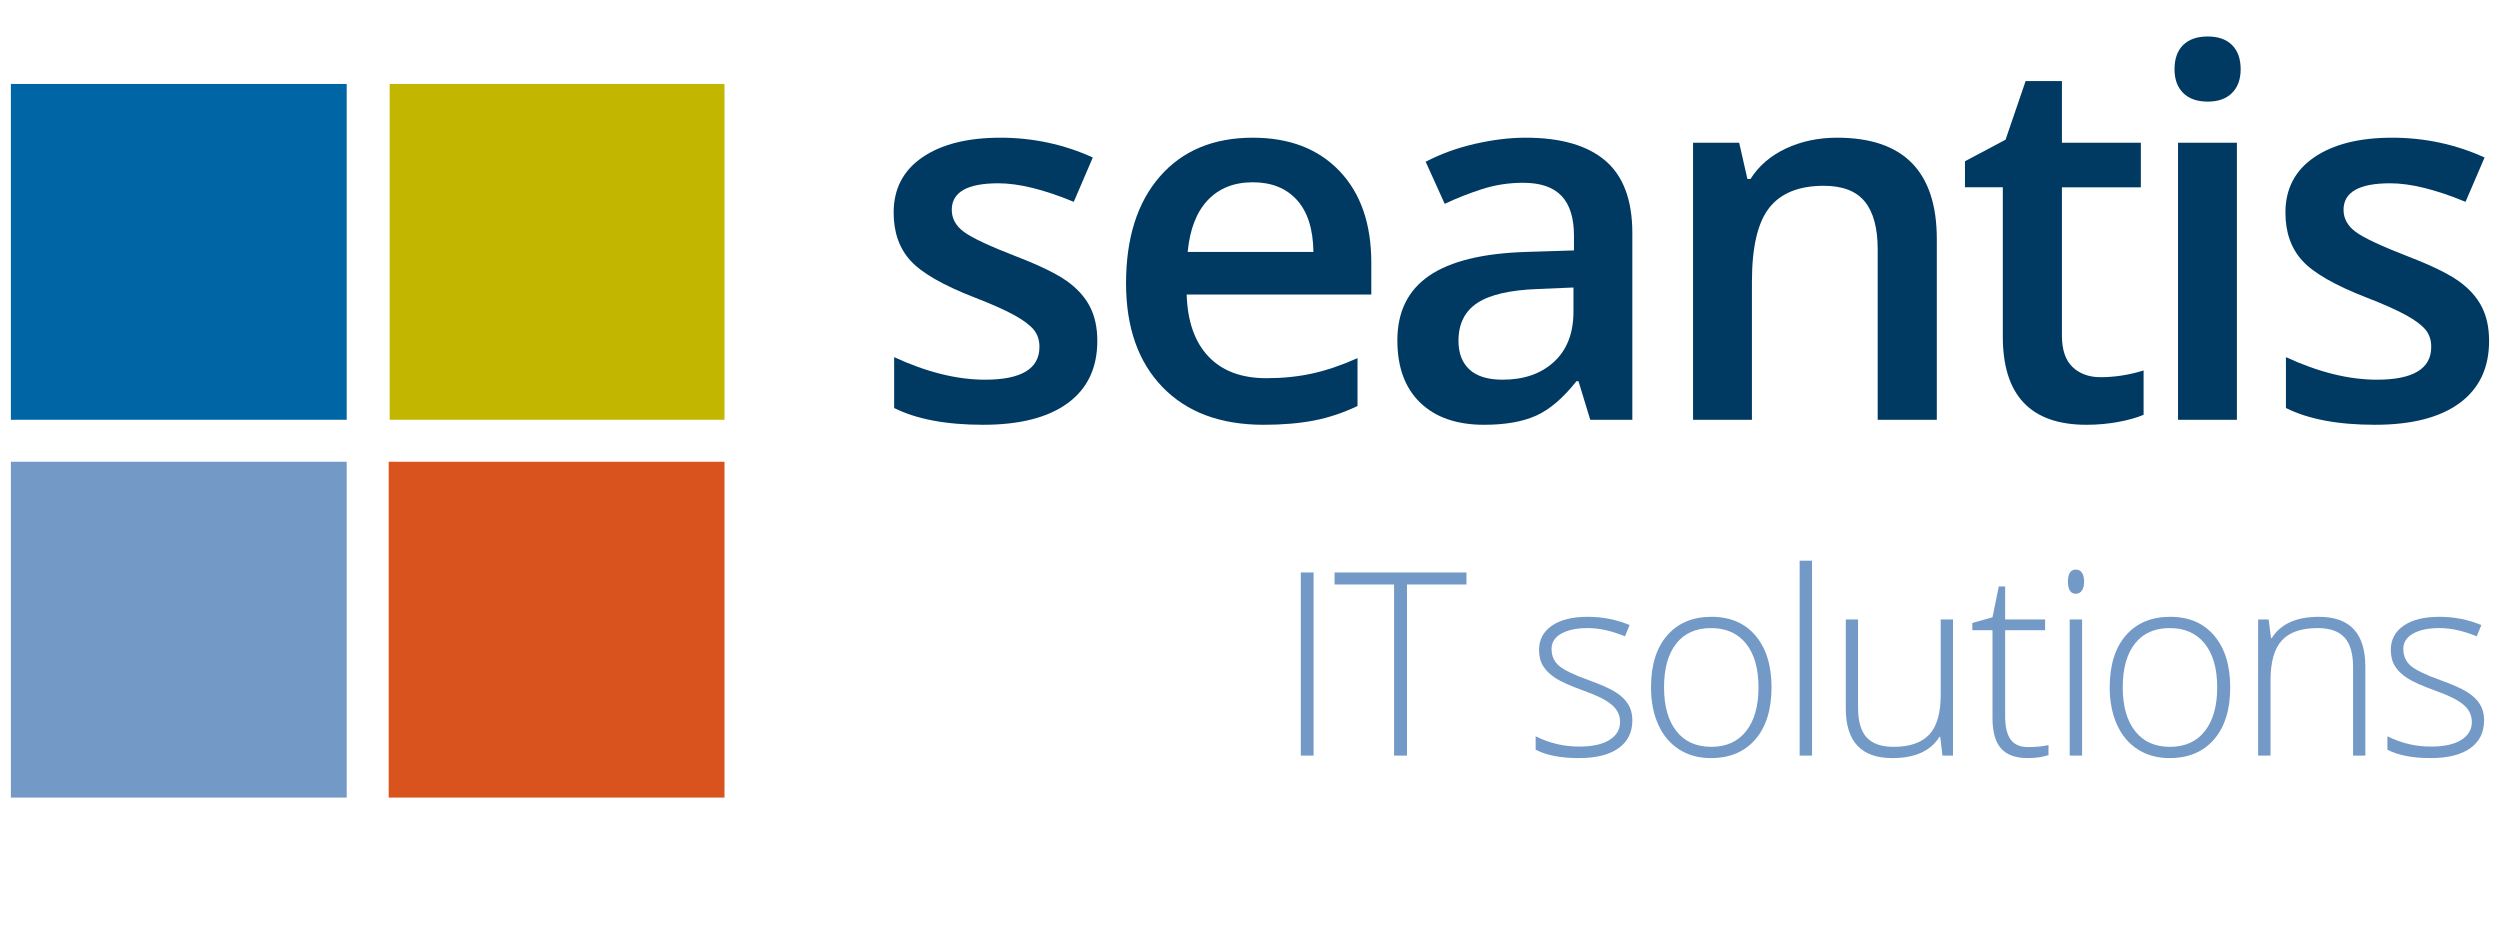
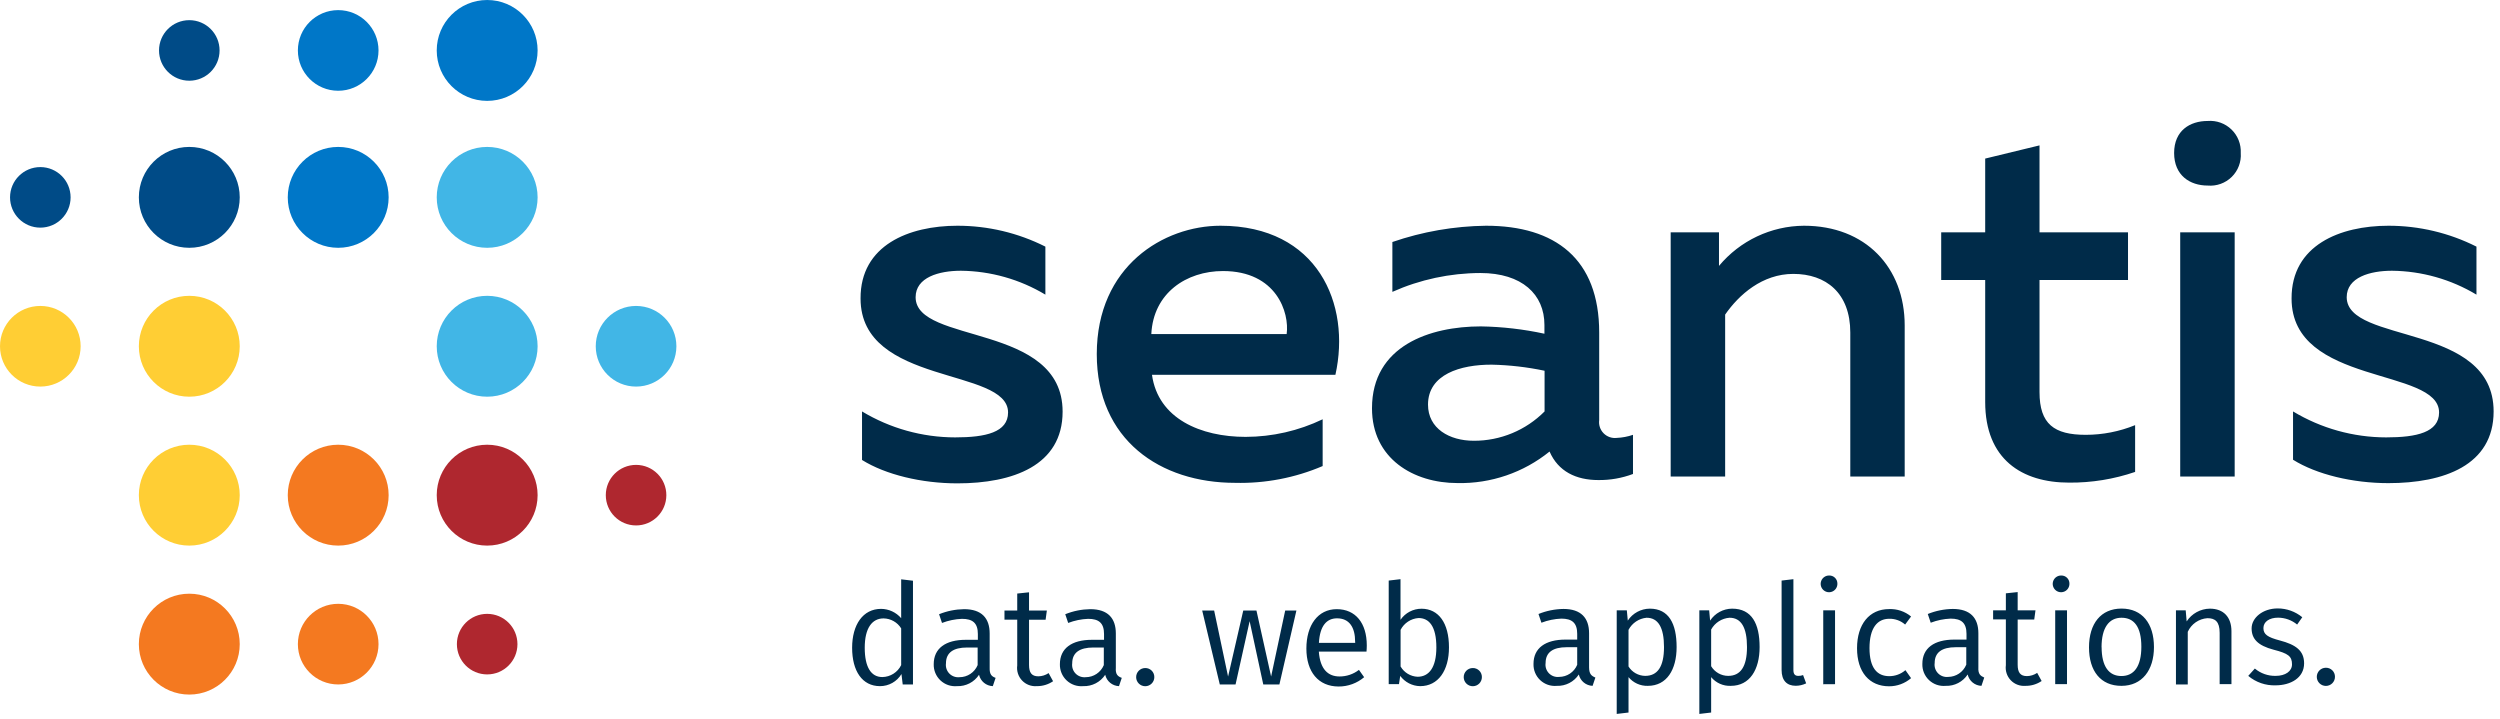
- <svg xmlns="http://www.w3.org/2000/svg" version="1.0" id="Layer_1" x="0px" y="0px" width="536px" height="198.43px" viewBox="0 0 536 198.43" enable-background="new 0 0 536 198.43" xml:space="preserve">
-   <g>
-     <path fill="#003A63" d="M235.264,73.081c0,5.801-2.113,10.25-6.338,13.347c-4.226,3.098-10.277,4.646-18.154,4.646         c-7.914,0-14.27-1.199-19.067-3.599V76.572c6.982,3.223,13.481,4.834,19.497,4.834c7.77,0,11.655-2.345,11.655-7.036         c0-1.504-0.43-2.757-1.289-3.76c-0.859-1.002-2.274-2.041-4.243-3.115c-1.97-1.074-4.709-2.291-8.218-3.652         c-6.84-2.649-11.467-5.299-13.884-7.949c-2.417-2.649-3.625-6.087-3.625-10.312c0-5.084,2.049-9.032,6.15-11.843         c4.1-2.811,9.676-4.216,16.731-4.216c6.982,0,13.589,1.415,19.819,4.243l-4.082,9.507c-6.41-2.649-11.799-3.975-16.167-3.975         c-6.66,0-9.99,1.898-9.99,5.693c0,1.862,0.868,3.438,2.605,4.727c1.736,1.289,5.523,3.062,11.36,5.317         c4.905,1.898,8.468,3.635,10.688,5.21c2.22,1.576,3.867,3.393,4.941,5.452C234.727,67.755,235.264,70.217,235.264,73.081z" />
-     <path fill="#003A63" d="M270.912,91.074c-9.238,0-16.463-2.694-21.673-8.083c-5.21-5.389-7.815-12.81-7.815-22.263         c0-9.703,2.418-17.33,7.252-22.881c4.834-5.55,11.475-8.325,19.926-8.325c7.842,0,14.037,2.382,18.584,7.144         c4.547,4.763,6.822,11.315,6.822,19.658v6.821h-39.586c0.18,5.766,1.736,10.197,4.674,13.293c2.936,3.098,7.07,4.646,12.406,4.646         c3.51,0,6.776-0.331,9.803-0.994c3.025-0.662,6.275-1.763,9.748-3.303v10.259c-3.08,1.469-6.195,2.507-9.346,3.115         S274.957,91.074,270.912,91.074z M268.601,39.082c-4.01,0-7.224,1.271-9.641,3.813c-2.417,2.543-3.859,6.249-4.324,11.118h26.963         c-0.072-4.905-1.254-8.621-3.545-11.145S272.611,39.082,268.601,39.082z" />
-     <path fill="#003A63" d="M340.951,90l-2.525-8.271h-0.43c-2.865,3.617-5.746,6.079-8.646,7.385s-6.625,1.96-11.172,1.96         c-5.837,0-10.393-1.575-13.67-4.727c-3.275-3.15-4.914-7.608-4.914-13.374c0-6.123,2.273-10.742,6.821-13.857         c4.547-3.115,11.476-4.815,20.786-5.103l10.258-0.322v-3.169c0-3.795-0.885-6.633-2.658-8.513c-1.771-1.88-4.521-2.82-8.244-2.82         c-3.045,0-5.963,0.448-8.755,1.343c-2.793,0.896-5.479,1.952-8.057,3.169l-4.082-9.023c3.223-1.683,6.749-2.962,10.581-3.84         c3.831-0.877,7.447-1.316,10.85-1.316c7.555,0,13.258,1.647,17.107,4.941c3.848,3.295,5.773,8.469,5.773,15.522V90H340.951z          M322.152,81.406c4.582,0,8.262-1.28,11.037-3.84c2.775-2.56,4.162-6.15,4.162-10.769v-5.156l-7.627,0.322         c-5.943,0.215-10.268,1.208-12.971,2.981s-4.055,4.485-4.055,8.137c0,2.65,0.787,4.7,2.363,6.15         C316.637,80.681,319,81.406,322.152,81.406z" />
-     <path fill="#003A63" d="M415.253,90h-12.676V53.477c0-4.583-0.922-8.003-2.766-10.259s-4.771-3.384-8.781-3.384         c-5.336,0-9.238,1.576-11.709,4.727c-2.471,3.151-3.707,8.433-3.707,15.845V90h-12.621V30.596h9.883l1.771,7.788h0.645         c1.791-2.828,4.332-5.013,7.627-6.553c3.295-1.539,6.947-2.31,10.957-2.31c14.252,0,21.377,7.251,21.377,21.753V90z" />
-     <path fill="#003A63" d="M450.349,80.869c3.078,0,6.158-0.483,9.238-1.45v9.507c-1.396,0.609-3.195,1.119-5.398,1.531         c-2.201,0.411-4.484,0.618-6.848,0.618c-11.961,0-17.939-6.302-17.939-18.906V40.156h-8.111V34.57l8.701-4.619l4.297-12.568h7.789         v13.213h16.918v9.561h-16.918v31.797c0,3.044,0.76,5.291,2.283,6.741C445.882,80.144,447.878,80.869,450.349,80.869z" />
-     <path fill="#003A63" d="M466.216,14.858c0-2.256,0.617-3.992,1.854-5.21c1.234-1.217,2.998-1.826,5.291-1.826         c2.219,0,3.947,0.609,5.182,1.826c1.236,1.218,1.854,2.954,1.854,5.21c0,2.148-0.617,3.84-1.854,5.076         c-1.234,1.235-2.963,1.853-5.182,1.853c-2.293,0-4.057-0.618-5.291-1.853C466.833,18.699,466.216,17.007,466.216,14.858z          M479.591,90h-12.623V30.596h12.623V90z" />
-     <path fill="#003A63" d="M533.662,73.081c0,5.801-2.113,10.25-6.338,13.347c-4.225,3.098-10.277,4.646-18.154,4.646         c-7.914,0-14.27-1.199-19.066-3.599V76.572c6.982,3.223,13.48,4.834,19.496,4.834c7.77,0,11.656-2.345,11.656-7.036         c0-1.504-0.43-2.757-1.289-3.76c-0.859-1.002-2.275-2.041-4.244-3.115s-4.709-2.291-8.217-3.652         c-6.84-2.649-11.467-5.299-13.885-7.949c-2.416-2.649-3.625-6.087-3.625-10.312c0-5.084,2.049-9.032,6.15-11.843         c4.1-2.811,9.676-4.216,16.73-4.216c6.982,0,13.588,1.415,19.818,4.243l-4.082,9.507c-6.41-2.649-11.799-3.975-16.166-3.975         c-6.66,0-9.99,1.898-9.99,5.693c0,1.862,0.867,3.438,2.605,4.727c1.736,1.289,5.521,3.062,11.359,5.317         c4.904,1.898,8.467,3.635,10.688,5.21c2.221,1.576,3.867,3.393,4.941,5.452C533.125,67.755,533.662,70.217,533.662,73.081z" />
-   </g>
-   <rect x="2.333" y="18" fill="#0065A4" width="72" height="72" />
-   <rect x="83.333" y="99" fill="#D9531E" width="72" height="72" />
-   <rect x="83.546" y="18" fill="#C3B600" width="71.788" height="72" />
-   <rect x="2.333" y="99" fill="#7399C6" width="72" height="72" />
-   <g>
-     <path fill="#7399C6" d="M278.892,162v-39.263h2.74V162H278.892z" />
-     <path fill="#7399C6" d="M301.657,162h-2.766v-36.685h-12.757v-2.578h28.278v2.578h-12.756V162z" />
-     <path fill="#7399C6" d="M349.977,154.4c0,2.613-0.994,4.623-2.98,6.028c-1.988,1.405-4.808,2.108-8.46,2.108         c-3.903,0-7-0.6-9.292-1.799v-2.874c2.937,1.468,6.033,2.202,9.292,2.202c2.883,0,5.071-0.479,6.566-1.437         c1.494-0.958,2.242-2.233,2.242-3.827c0-1.468-0.596-2.703-1.786-3.706s-3.146-1.987-5.867-2.954         c-2.919-1.057-4.969-1.965-6.15-2.726s-2.072-1.62-2.672-2.578c-0.601-0.958-0.9-2.126-0.9-3.505c0-2.184,0.918-3.912,2.753-5.184         c1.835-1.271,4.4-1.906,7.694-1.906c3.151,0,6.141,0.591,8.97,1.772l-0.993,2.417c-2.865-1.182-5.523-1.772-7.977-1.772         c-2.381,0-4.27,0.394-5.666,1.182s-2.096,1.88-2.096,3.276c0,1.521,0.542,2.739,1.625,3.652s3.2,1.934,6.352,3.062         c2.632,0.949,4.548,1.804,5.747,2.564s2.099,1.625,2.699,2.592C349.677,151.956,349.977,153.094,349.977,154.4z" />
-     <path fill="#7399C6" d="M379.814,147.363c0,4.764-1.155,8.482-3.465,11.159s-5.496,4.015-9.561,4.015         c-2.561,0-4.816-0.617-6.768-1.854c-1.951-1.234-3.446-3.008-4.484-5.316c-1.039-2.311-1.559-4.978-1.559-8.004         c0-4.762,1.155-8.473,3.465-11.131c2.31-2.659,5.479-3.988,9.507-3.988c4.011,0,7.157,1.348,9.439,4.042         C378.672,138.98,379.814,142.674,379.814,147.363z M356.771,147.363c0,4.012,0.882,7.14,2.646,9.387         c1.764,2.246,4.257,3.37,7.479,3.37s5.716-1.124,7.479-3.37c1.763-2.247,2.646-5.375,2.646-9.387c0-4.027-0.892-7.152-2.673-9.372         s-4.283-3.33-7.506-3.33s-5.707,1.105-7.452,3.316C357.644,140.189,356.771,143.318,356.771,147.363z" />
-     <path fill="#7399C6" d="M388.504,162h-2.659v-41.787h2.659V162z" />
-     <path fill="#7399C6" d="M398.367,132.809v18.906c0,2.936,0.617,5.07,1.854,6.404c1.234,1.334,3.15,2.001,5.746,2.001         c3.474,0,6.029-0.877,7.668-2.632c1.638-1.754,2.457-4.609,2.457-8.566v-16.113h2.632V162h-2.256l-0.483-4.028h-0.161         c-1.897,3.044-5.272,4.565-10.124,4.565c-6.643,0-9.964-3.554-9.964-10.662v-19.066H398.367z" />
-     <path fill="#7399C6" d="M434.793,160.174c1.683,0,3.15-0.143,4.404-0.43v2.148c-1.289,0.43-2.775,0.645-4.459,0.645         c-2.578,0-4.48-0.689-5.706-2.068c-1.227-1.378-1.84-3.545-1.84-6.498v-18.854h-4.323v-1.557l4.323-1.209l1.343-6.606h1.369v7.063         h8.567v2.309h-8.567v18.477c0,2.238,0.395,3.895,1.182,4.969C431.875,159.637,433.11,160.174,434.793,160.174z" />
-     <path fill="#7399C6" d="M443.367,124.697c0-1.719,0.564-2.578,1.691-2.578c0.556,0,0.989,0.225,1.303,0.672         s0.471,1.084,0.471,1.906c0,0.807-0.157,1.441-0.471,1.907s-0.747,0.698-1.303,0.698         C443.931,127.303,443.367,126.435,443.367,124.697z M446.402,162h-2.659v-29.191h2.659V162z" />
-     <path fill="#7399C6" d="M478.159,147.363c0,4.764-1.155,8.482-3.465,11.159s-5.496,4.015-9.561,4.015         c-2.561,0-4.816-0.617-6.768-1.854c-1.951-1.234-3.446-3.008-4.484-5.316c-1.039-2.311-1.559-4.978-1.559-8.004         c0-4.762,1.155-8.473,3.465-11.131c2.31-2.659,5.479-3.988,9.507-3.988c4.011,0,7.157,1.348,9.439,4.042         C477.017,138.98,478.159,142.674,478.159,147.363z M455.116,147.363c0,4.012,0.882,7.14,2.646,9.387         c1.764,2.246,4.257,3.37,7.479,3.37s5.716-1.124,7.479-3.37c1.763-2.247,2.646-5.375,2.646-9.387c0-4.027-0.892-7.152-2.673-9.372         s-4.283-3.33-7.506-3.33s-5.707,1.105-7.452,3.316C455.989,140.189,455.116,143.318,455.116,147.363z" />
-     <path fill="#7399C6" d="M504.498,162v-18.934c0-2.936-0.617-5.07-1.854-6.404c-1.234-1.334-3.15-2.001-5.746-2.001         c-3.492,0-6.048,0.882-7.668,2.646s-2.43,4.623-2.43,8.58V162h-2.659v-29.191h2.256l0.511,4.001h0.16         c1.898-3.044,5.273-4.565,10.125-4.565c6.624,0,9.937,3.555,9.937,10.662V162H504.498z" />
-     <path fill="#7399C6" d="M532.593,154.4c0,2.613-0.994,4.623-2.98,6.028c-1.988,1.405-4.808,2.108-8.46,2.108         c-3.903,0-7-0.6-9.292-1.799v-2.874c2.937,1.468,6.033,2.202,9.292,2.202c2.883,0,5.071-0.479,6.566-1.437         c1.494-0.958,2.242-2.233,2.242-3.827c0-1.468-0.596-2.703-1.786-3.706s-3.146-1.987-5.867-2.954         c-2.919-1.057-4.969-1.965-6.15-2.726s-2.072-1.62-2.672-2.578c-0.601-0.958-0.9-2.126-0.9-3.505c0-2.184,0.918-3.912,2.753-5.184         c1.835-1.271,4.4-1.906,7.694-1.906c3.151,0,6.141,0.591,8.97,1.772l-0.993,2.417c-2.865-1.182-5.523-1.772-7.977-1.772         c-2.381,0-4.27,0.394-5.666,1.182s-2.096,1.88-2.096,3.276c0,1.521,0.542,2.739,1.625,3.652s3.2,1.934,6.352,3.062         c2.632,0.949,4.548,1.804,5.747,2.564s2.099,1.625,2.699,2.592C532.293,151.956,532.593,153.094,532.593,154.4z" />
+ <svg xmlns="http://www.w3.org/2000/svg" width="341" height="98" viewBox="0 0 341 98">
+   <g fill="none">
+     <circle cx="25.82" cy="26.92" r="6.88" fill="#004B87" />
+     <circle cx="46.13" cy="26.92" r="6.88" fill="#0077C8" />
+     <circle cx="66.45" cy="26.92" r="6.88" fill="#41B6E6" />
+     <circle cx="25.82" cy="47.23" r="6.88" fill="#FFCE34" />
+     <circle cx="66.45" cy="47.23" r="6.88" fill="#41B6E6" />
+     <circle cx="25.82" cy="6.88" r="4.13" fill="#004B87" />
+     <circle cx="46.13" cy="6.88" r="5.5" fill="#0077C8" />
+     <circle cx="66.45" cy="6.88" r="6.88" fill="#0077C8" />
+     <circle cx="25.82" cy="67.54" r="6.88" fill="#FFCE34" />
+     <circle cx="46.13" cy="67.54" r="6.88" fill="#F47920" />
+     <circle cx="66.45" cy="67.54" r="6.88" fill="#AF272F" />
+     <circle cx="66.45" cy="87.86" r="4.13" fill="#AF272F" />
+     <circle cx="46.13" cy="87.86" r="5.5" fill="#F47920" />
+     <circle cx="25.82" cy="87.86" r="6.88" fill="#F47920" />
+     <circle cx="86.76" cy="67.54" r="4.13" fill="#AF272F" />
+     <circle cx="86.76" cy="47.23" r="5.5" fill="#41B6E6" />
+     <circle cx="5.5" cy="26.92" r="4.13" fill="#004B87" />
+     <circle cx="5.5" cy="47.23" r="5.5" fill="#FFCE34" />
+     <g fill="#002B49" transform="translate(116 78)">
+       <path d="M8.53 15.36L7.13 15.36 6.96 13.94C6.343 14.968 5.229 15.595 4.03 15.59 1.6 15.59.23 13.52.23 10.36.23 7.2 1.71 5.05 4.18 5.05 5.234 5.058 6.233 5.521 6.92 6.32L6.92 1.02 8.53 1.21 8.53 15.36zM6.92 12.71L6.92 7.71C6.403 6.878 5.499 6.366 4.52 6.35 2.95 6.35 1.95 7.67 1.95 10.35 1.95 13.03 2.83 14.35 4.35 14.35 5.445 14.334 6.438 13.704 6.92 12.72L6.92 12.71zM19.8 14.46L19.42 15.59C18.515 15.559 17.743 14.923 17.54 14.04 16.88 15.046 15.742 15.633 14.54 15.59 13.707 15.665 12.883 15.379 12.275 14.806 11.667 14.232 11.334 13.425 11.36 12.59 11.36 10.44 12.97 9.27 15.73 9.27L17.38 9.27 17.38 8.48C17.38 6.98 16.67 6.41 15.21 6.41 14.279 6.446 13.36 6.635 12.49 6.97L12.09 5.78C13.174 5.34 14.33 5.107 15.5 5.09 17.9 5.09 18.99 6.32 18.99 8.41L18.99 13.09C18.96 13.98 19.26 14.27 19.8 14.46zM17.35 12.72L17.35 10.32 15.91 10.32C14.03 10.32 13.03 11.03 13.03 12.47 12.96 12.982 13.128 13.497 13.487 13.868 13.847 14.239 14.356 14.424 14.87 14.37 15.954 14.372 16.933 13.721 17.35 12.72zM25.41 15.59C24.659 15.648 23.922 15.364 23.406 14.816 22.889 14.268 22.648 13.516 22.75 12.77L22.75 6.52 21.01 6.52 21.01 5.28 22.75 5.28 22.75 2.96 24.36 2.79 24.36 5.28 26.79 5.28 26.62 6.53 24.36 6.53 24.36 12.7C24.36 13.75 24.72 14.25 25.63 14.25 26.13 14.244 26.617 14.091 27.03 13.81L27.64 14.92C26.983 15.368 26.205 15.602 25.41 15.59L25.41 15.59zM37.01 14.46L36.63 15.59C35.725 15.559 34.953 14.923 34.75 14.04 34.09 15.046 32.952 15.633 31.75 15.59 30.917 15.665 30.093 15.379 29.485 14.806 28.877 14.232 28.544 13.425 28.57 12.59 28.57 10.44 30.18 9.27 32.94 9.27L34.59 9.27 34.59 8.48C34.59 6.98 33.88 6.41 32.42 6.41 31.489 6.446 30.57 6.635 29.7 6.97L29.3 5.78C30.384 5.34 31.54 5.107 32.71 5.09 35.11 5.09 36.2 6.32 36.2 8.41L36.2 13.09C36.13 13.98 36.47 14.27 37.01 14.46zM34.56 12.72L34.56 10.32 33.13 10.32C31.25 10.32 30.25 11.03 30.25 12.47 30.18 12.982 30.348 13.497 30.707 13.868 31.067 14.239 31.576 14.424 32.09 14.37 33.171 14.368 34.145 13.718 34.56 12.72zM41.45 14.35C41.456 15.035 40.905 15.594 40.22 15.6 39.535 15.605 38.976 15.055 38.97 14.37 38.965 13.685 39.515 13.126 40.2 13.12 40.53 13.112 40.85 13.238 41.086 13.47 41.321 13.702 41.453 14.019 41.45 14.35L41.45 14.35z" />
+       <polygon points="56.31 15.36 54.45 6.73 52.53 15.36 50.38 15.36 47.98 5.28 49.61 5.28 51.51 14.28 53.58 5.28 55.38 5.28 57.38 14.28 59.3 5.28 60.83 5.28 58.51 15.36" />
+       <path d="M70.39 10.88L63.89 10.88C64.06 13.31 65.17 14.27 66.71 14.27 67.669 14.275 68.602 13.958 69.36 13.37L70.07 14.37C69.101 15.192 67.871 15.642 66.6 15.64 63.82 15.64 62.19 13.64 62.19 10.46 62.19 7.28 63.76 5.09 66.33 5.09 68.9 5.09 70.43 6.99 70.43 10.04 70.43 10.34 70.41 10.67 70.39 10.88zM68.84 9.54C68.84 7.54 68.03 6.34 66.37 6.34 64.97 6.34 64.03 7.34 63.9 9.69L68.85 9.69 68.84 9.54zM81.64 10.3C81.64 13.48 80.16 15.59 77.71 15.59 76.635 15.573 75.629 15.055 74.99 14.19L74.82 15.32 73.42 15.32 73.42 1.19 75.03 1 75.03 6.54C75.682 5.587 76.765 5.021 77.92 5.03 80.21 5.05 81.64 6.95 81.64 10.3zM79.92 10.3C79.92 7.41 78.92 6.3 77.49 6.3 76.449 6.374 75.521 6.984 75.04 7.91L75.04 12.91C75.524 13.742 76.398 14.27 77.36 14.31 78.88 14.31 79.92 13.1 79.92 10.3zM86.13 14.35C86.136 15.035 85.585 15.594 84.9 15.6 84.215 15.605 83.656 15.055 83.65 14.37 83.645 13.685 84.195 13.126 84.88 13.12 85.21 13.112 85.53 13.238 85.766 13.47 86.001 13.702 86.133 14.019 86.13 14.35zM101.61 14.42L101.23 15.55C100.325 15.519 99.553 14.883 99.35 14 98.69 15.006 97.552 15.593 96.35 15.55 95.517 15.628 94.69 15.344 94.081 14.769 93.472 14.195 93.14 13.386 93.17 12.55 93.17 10.4 94.78 9.24 97.54 9.24L99.13 9.24 99.13 8.45C99.13 6.96 98.42 6.38 96.97 6.38 96.039 6.416 95.12 6.605 94.25 6.94L93.85 5.75C94.934 5.31 96.09 5.076 97.26 5.06 99.65 5.06 100.75 6.29 100.75 8.37L100.75 13.04C100.76 13.94 101.07 14.19 101.61 14.42zM99.13 12.68L99.13 10.28 97.69 10.28C95.81 10.28 94.82 10.99 94.82 12.43 94.745 12.942 94.913 13.46 95.273 13.832 95.633 14.204 96.145 14.388 96.66 14.33 97.741 14.328 98.715 13.678 99.13 12.68L99.13 12.68zM112.69 10.26C112.69 13.34 111.35 15.55 108.76 15.55 107.747 15.58 106.777 15.141 106.13 14.36L106.13 19.19 104.52 19.38 104.52 5.25 105.9 5.25 106.03 6.65C106.696 5.641 107.821 5.03 109.03 5.02 111.62 5.02 112.69 7.06 112.69 10.26zM110.97 10.26C110.97 7.58 110.17 6.26 108.59 6.26 107.545 6.361 106.62 6.981 106.13 7.91L106.13 12.91C106.62 13.695 107.475 14.177 108.4 14.19 110.07 14.19 110.97 12.96 110.97 10.26zM124.01 10.26C124.01 13.34 122.67 15.55 120.08 15.55 119.05 15.595 118.057 15.155 117.4 14.36L117.4 19.19 115.79 19.38 115.79 5.25 117.13 5.25 117.26 6.65C117.926 5.641 119.051 5.03 120.26 5.02 122.94 5.02 124.01 7.06 124.01 10.26zM122.29 10.26C122.29 7.58 121.49 6.26 119.91 6.26 118.854 6.336 117.909 6.942 117.4 7.87L117.4 12.87C117.889 13.685 118.769 14.186 119.72 14.19 121.39 14.19 122.29 12.96 122.29 10.26zM129.29 14.19C129.512 14.196 129.732 14.158 129.94 14.08L130.36 15.21C129.917 15.425 129.432 15.538 128.94 15.54 127.71 15.54 127.01 14.81 127.01 13.38L127.01 1.19 128.62 1 128.62 13.37C128.62 13.92 128.8 14.19 129.29 14.19zM134.62 1.61C134.632 2.073 134.363 2.497 133.94 2.683 133.516 2.87 133.022 2.782 132.689 2.46 132.356 2.139 132.25 1.648 132.421 1.218 132.593.788 133.007.504 133.47.5 133.773.483 134.069.593 134.287.804 134.505 1.015 134.626 1.307 134.62 1.61zM132.69 15.33L132.69 5.25 134.3 5.25 134.3 15.32 132.69 15.33zM144.67 6.09L143.86 7.19C143.264 6.666 142.494 6.384 141.7 6.4 140.05 6.4 139 7.68 139 10.4 139 13.12 140.05 14.23 141.7 14.23 142.508 14.23 143.289 13.939 143.9 13.41L144.67 14.5C143.836 15.219 142.771 15.613 141.67 15.61 138.99 15.61 137.3 13.68 137.3 10.42 137.3 7.16 138.97 5.08 141.67 5.08 142.76 5.035 143.829 5.395 144.67 6.09zM154.65 14.42L154.27 15.55C153.365 15.519 152.593 14.883 152.39 14 151.73 15.006 150.592 15.593 149.39 15.55 148.557 15.628 147.73 15.344 147.121 14.769 146.512 14.195 146.18 13.386 146.21 12.55 146.21 10.4 147.82 9.24 150.58 9.24L152.23 9.24 152.23 8.45C152.23 6.96 151.52 6.38 150.07 6.38 149.139 6.416 148.22 6.605 147.35 6.94L146.95 5.75C148.034 5.31 149.19 5.076 150.36 5.06 152.75 5.06 153.85 6.29 153.85 8.37L153.85 13.04C153.8 13.94 154.13 14.19 154.65 14.42zM152.2 12.68L152.2 10.28 150.76 10.28C148.88 10.28 147.89 10.99 147.89 12.43 147.815 12.942 147.983 13.46 148.343 13.832 148.703 14.204 149.215 14.388 149.73 14.33 150.807 14.324 151.776 13.674 152.19 12.68L152.2 12.68zM160.26 15.55C159.509 15.608 158.772 15.324 158.256 14.776 157.739 14.228 157.498 13.476 157.6 12.73L157.6 6.49 155.86 6.49 155.86 5.25 157.6 5.25 157.6 2.93 159.21 2.76 159.21 5.25 161.64 5.25 161.47 6.5 159.21 6.5 159.21 12.67C159.21 13.72 159.57 14.22 160.47 14.22 160.97 14.214 161.457 14.061 161.87 13.78L162.48 14.89C161.825 15.333 161.05 15.563 160.26 15.55L160.26 15.55zM166.27 1.61C166.282 2.074 166.012 2.498 165.587 2.684 165.163 2.87 164.667 2.78 164.335 2.457 164.003 2.133 163.9 1.641 164.074 1.211 164.249.781 164.666.5 165.13.5 165.431.486 165.725.598 165.941.808 166.157 1.018 166.276 1.309 166.27 1.61L166.27 1.61zM164.33 15.32L164.33 5.25 165.94 5.25 165.94 15.32 164.33 15.32zM177.8 10.26C177.8 13.42 176.17 15.55 173.36 15.55 170.55 15.55 168.94 13.55 168.94 10.3 168.94 7.05 170.57 5.01 173.38 5.01 176.19 5.01 177.8 7.05 177.8 10.26zM170.66 10.26C170.66 12.92 171.66 14.21 173.36 14.21 175.06 14.21 176.08 12.93 176.08 10.21 176.08 7.49 175.08 6.26 173.38 6.26 171.68 6.26 170.65 7.6 170.65 10.3L170.66 10.26zM188.37 8.1L188.37 15.32 186.76 15.32 186.76 8.32C186.76 6.77 186.13 6.32 185.09 6.32 183.922 6.4 182.893 7.114 182.41 8.18L182.41 15.36 180.8 15.36 180.8 5.25 182.13 5.25 182.26 6.76C182.958 5.691 184.143 5.038 185.42 5.02 187.31 5.02 188.37 6.19 188.37 8.1zM198.03 6.19L197.33 7.19C196.598 6.586 195.679 6.254 194.73 6.25 193.54 6.25 192.73 6.81 192.73 7.67 192.73 8.53 193.3 8.92 194.97 9.36 197.1 9.92 198.28 10.72 198.28 12.48 198.28 14.48 196.42 15.48 194.39 15.48 193.03 15.527 191.7 15.068 190.66 14.19L191.56 13.19C192.352 13.853 193.357 14.208 194.39 14.19 195.73 14.19 196.63 13.56 196.63 12.62 196.63 11.51 196.11 11.13 194.12 10.62 191.96 10.05 191.12 9.14 191.12 7.71 191.12 6.28 192.63 4.99 194.68 4.99 195.902 4.989 197.086 5.414 198.03 6.19zM202.49 14.31C202.495 14.995 201.945 15.554 201.26 15.56 200.575 15.565 200.016 15.015 200.01 14.33 200.005 13.645 200.555 13.086 201.24 13.08 201.57 13.072 201.89 13.198 202.126 13.43 202.361 13.662 202.493 13.979 202.49 14.31z" />
+     </g>
+     <g fill="#002B49" transform="translate(117 16)">
+       <path d="M13.59 14.79C17.758 14.788 21.868 15.764 25.59 17.64L25.59 24.19C22.108 22.099 18.131 20.973 14.07 20.93 11.07 20.93 7.89 21.83 7.89 24.54 7.89 30.99 27.94 28.01 27.94 40.15 27.94 47.51 21.14 49.93 13.58 49.93 8.72 49.93 3.8 48.75.58 46.74L.58 40.12C4.414 42.43 8.804 43.654 13.28 43.66 17.44 43.66 20.5 42.97 20.5 40.26 20.5 34.08.38 36.65.38 24.72.34 17.43 7 14.79 13.59 14.79zM49.47 14.79C62.72 14.79 67.3 25.48 65.15 35.12L40.13 35.12C40.96 41.12 46.79 43.59 52.9 43.59 56.538 43.584 60.13 42.764 63.41 41.19L63.41 47.57C59.64 49.181 55.568 49.962 51.47 49.86 41.27 49.86 32.6 44.03 32.6 32.3 32.6 20.27 41.76 14.79 49.47 14.79zM49.82 20.97C44.82 20.97 40.31 23.97 40.04 29.57L58.5 29.57C58.9 26.66 57.13 20.97 49.81 20.97L49.82 20.97zM103.52 43.73C104.276 43.698 105.024 43.556 105.74 43.31L105.74 48.65C104.232 49.217 102.631 49.498 101.02 49.48 97.97 49.48 95.54 48.3 94.36 45.59 90.812 48.46 86.363 49.984 81.8 49.89 75.8 49.89 70.14 46.56 70.14 39.69 70.14 31.15 78.05 28.52 84.99 28.52 87.906 28.567 90.81 28.902 93.66 29.52L93.66 28.32C93.66 24.16 90.61 21.24 84.92 21.24 80.785 21.251 76.697 22.126 72.92 23.81L72.92 17.01C77.031 15.594 81.342 14.845 85.69 14.79 95.13 14.79 101.13 19.3 101.13 29.36L101.13 41.3C101.042 41.96 101.264 42.624 101.731 43.099 102.198 43.574 102.858 43.807 103.52 43.73L103.52 43.73zM77.78 39.19C77.78 42.45 80.69 44.12 84.03 44.12 87.652 44.131 91.128 42.69 93.68 40.12L93.68 34.57C91.305 34.069 88.887 33.791 86.46 33.74 82.22 33.73 77.78 35.05 77.78 39.19zM129.06 14.79C137.46 14.79 142.8 20.48 142.8 28.39L142.8 49 135.38 49 135.38 29.36C135.38 23.95 132.05 21.36 127.61 21.36 123.38 21.36 120.19 24.2 118.31 26.91L118.31 49 110.88 49 110.88 15.69 117.47 15.69 117.47 20.27C120.337 16.825 124.578 14.82 129.06 14.79L129.06 14.79zM161.19 3.83L161.19 15.69 173.26 15.69 173.26 22.19 161.19 22.19 161.19 37.48C161.19 41.85 163.19 43.31 167.5 43.31 169.807 43.308 172.093 42.86 174.23 41.99L174.23 48.37C171.334 49.36 168.291 49.854 165.23 49.83 158.78 49.83 153.78 46.64 153.78 38.83L153.78 22.19 147.78 22.19 147.78 15.69 153.78 15.69 153.78 5.63 161.19 3.83zM184.13 9.31C181.7 9.31 179.55 7.92 179.55 4.87 179.55 1.82 181.7.5 184.13.5 185.328.404 186.51.828 187.374 1.665 188.237 2.501 188.699 3.669 188.64 4.87 188.727 6.084 188.277 7.276 187.409 8.13 186.541 8.984 185.343 9.416 184.13 9.31zM180.38 49L180.38 15.69 187.81 15.69 187.81 49 180.38 49zM208.79 14.79C212.958 14.788 217.068 15.764 220.79 17.64L220.79 24.19C217.308 22.099 213.331 20.973 209.27 20.93 206.27 20.93 203.09 21.83 203.09 24.54 203.13 30.96 223.13 27.97 223.13 40.12 223.13 47.48 216.33 49.9 208.77 49.9 203.91 49.9 198.99 48.72 195.77 46.71L195.77 40.12C199.604 42.43 203.994 43.654 208.47 43.66 212.63 43.66 215.69 42.97 215.69 40.26 215.69 34.08 195.57 36.65 195.57 24.72 195.54 17.43 202.2 14.79 208.79 14.79z" />
+     </g>
  </g>
</svg>
